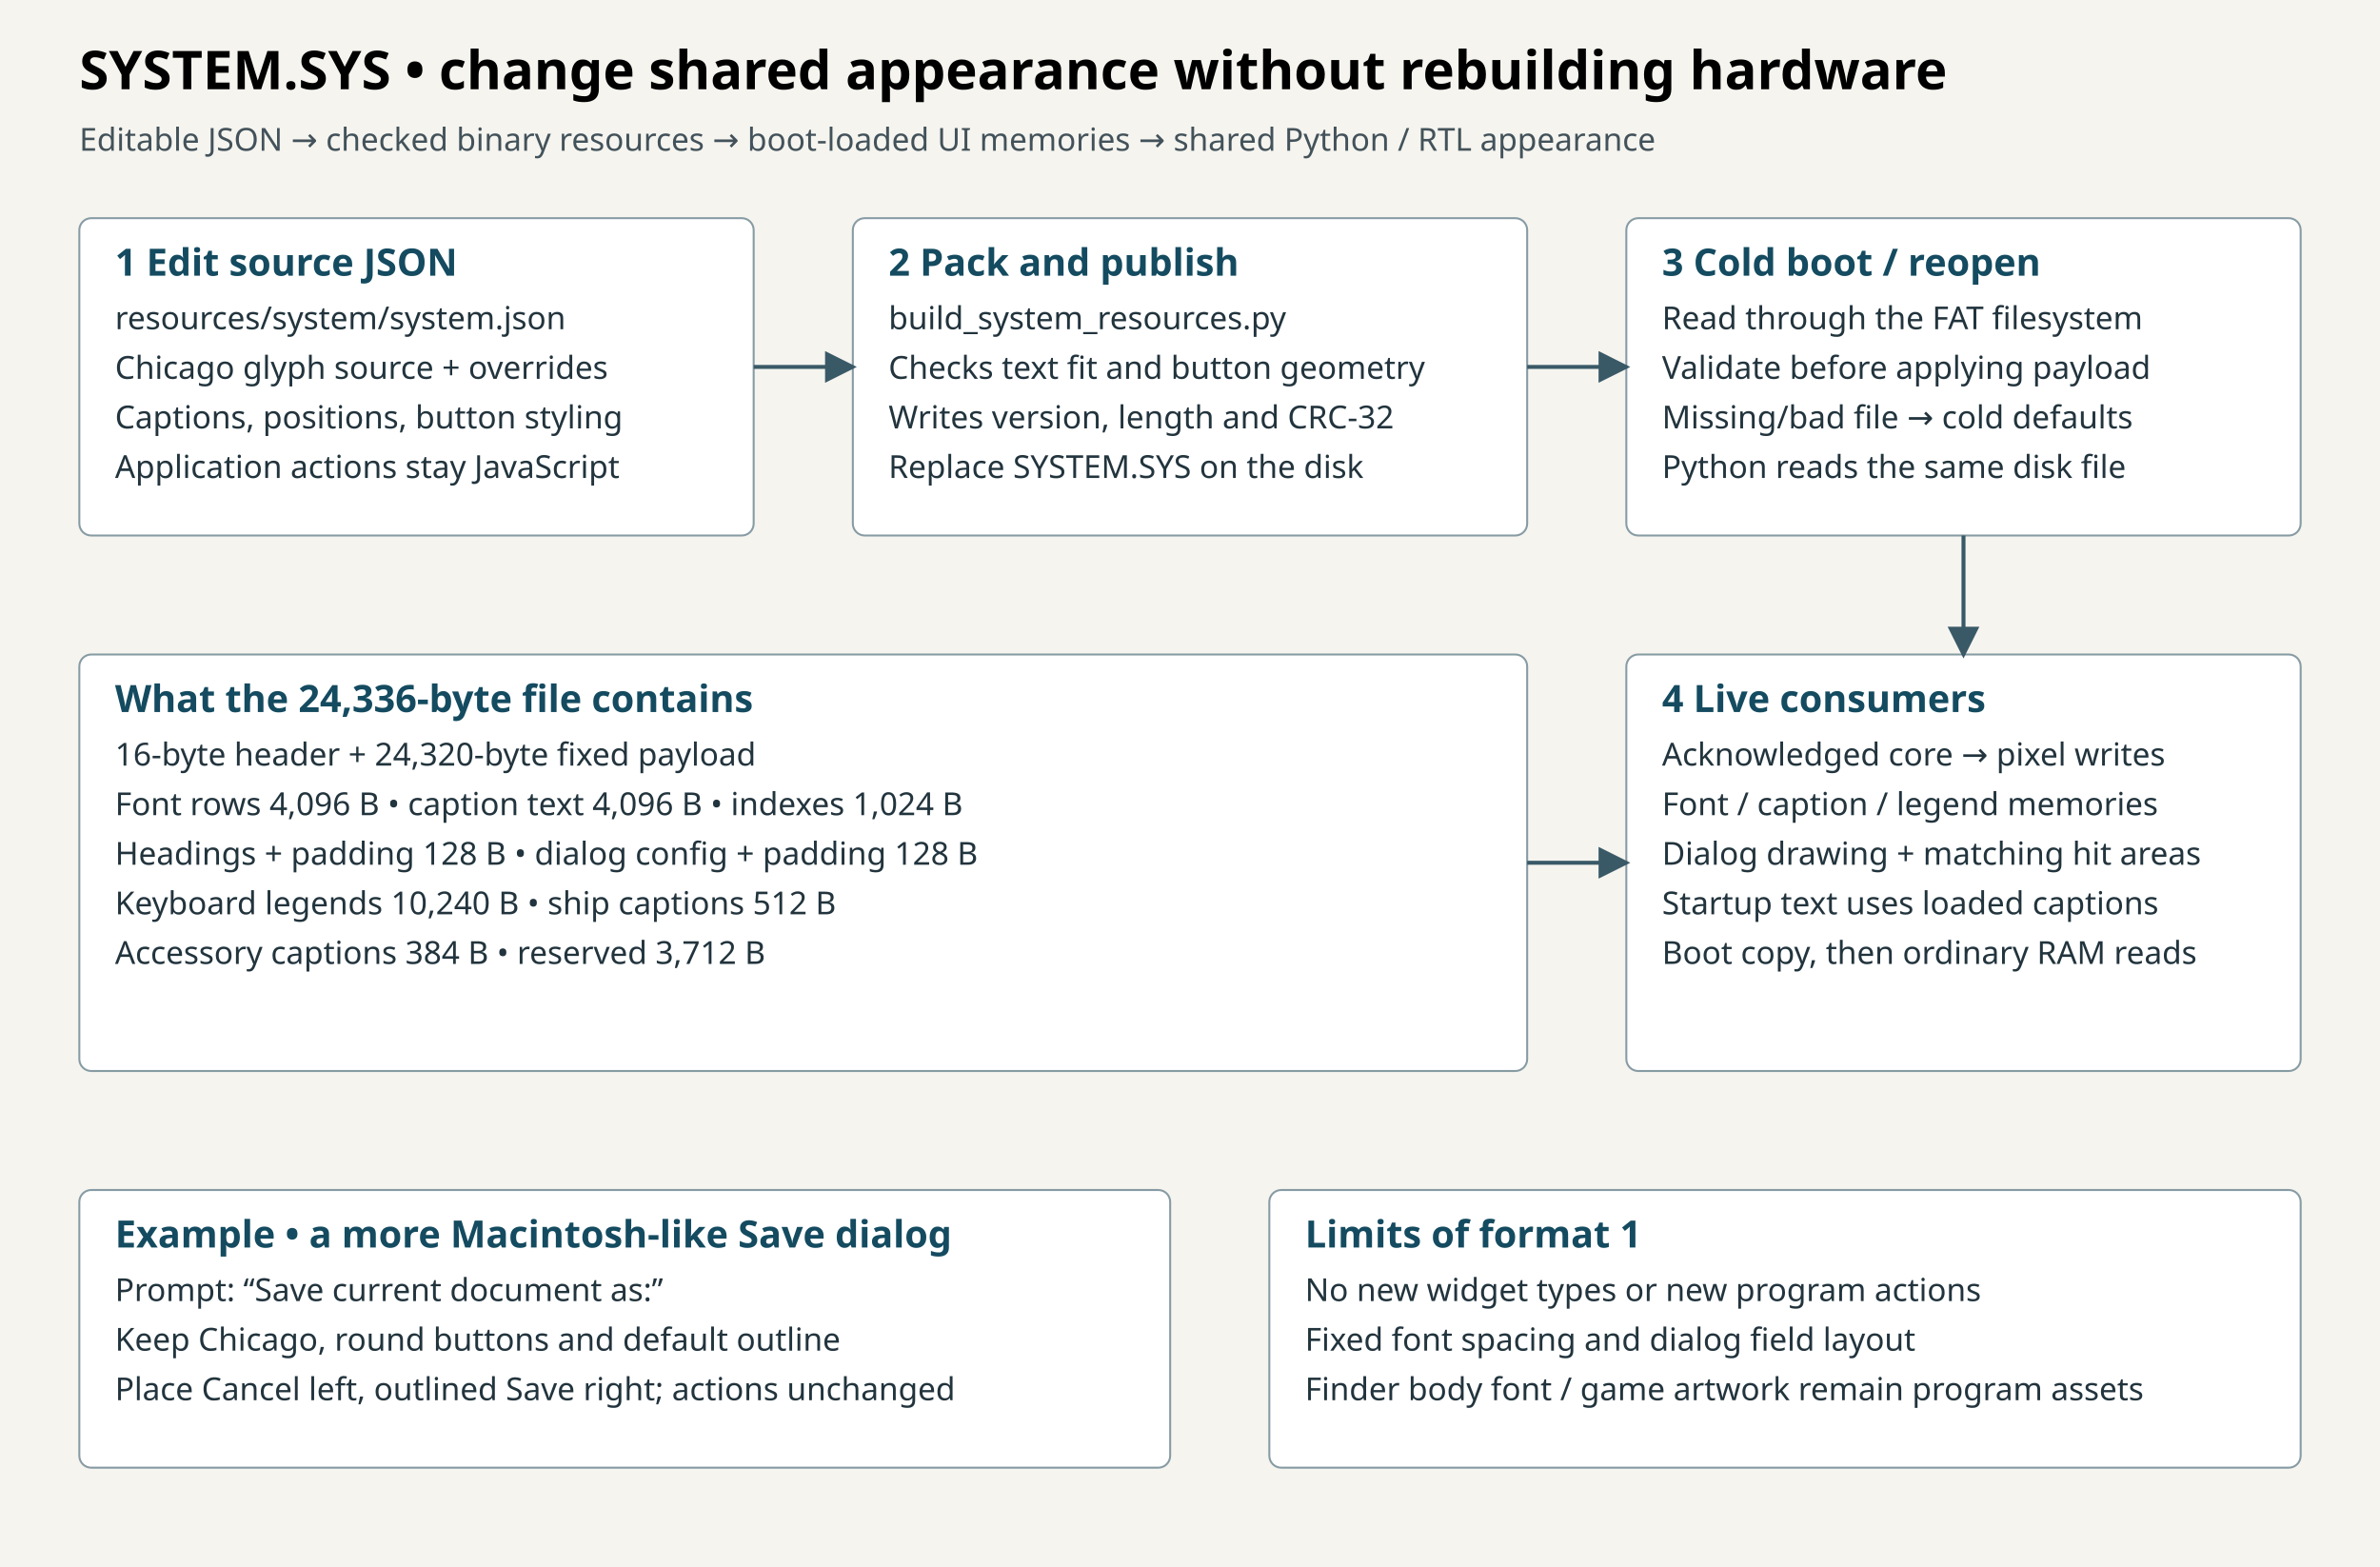
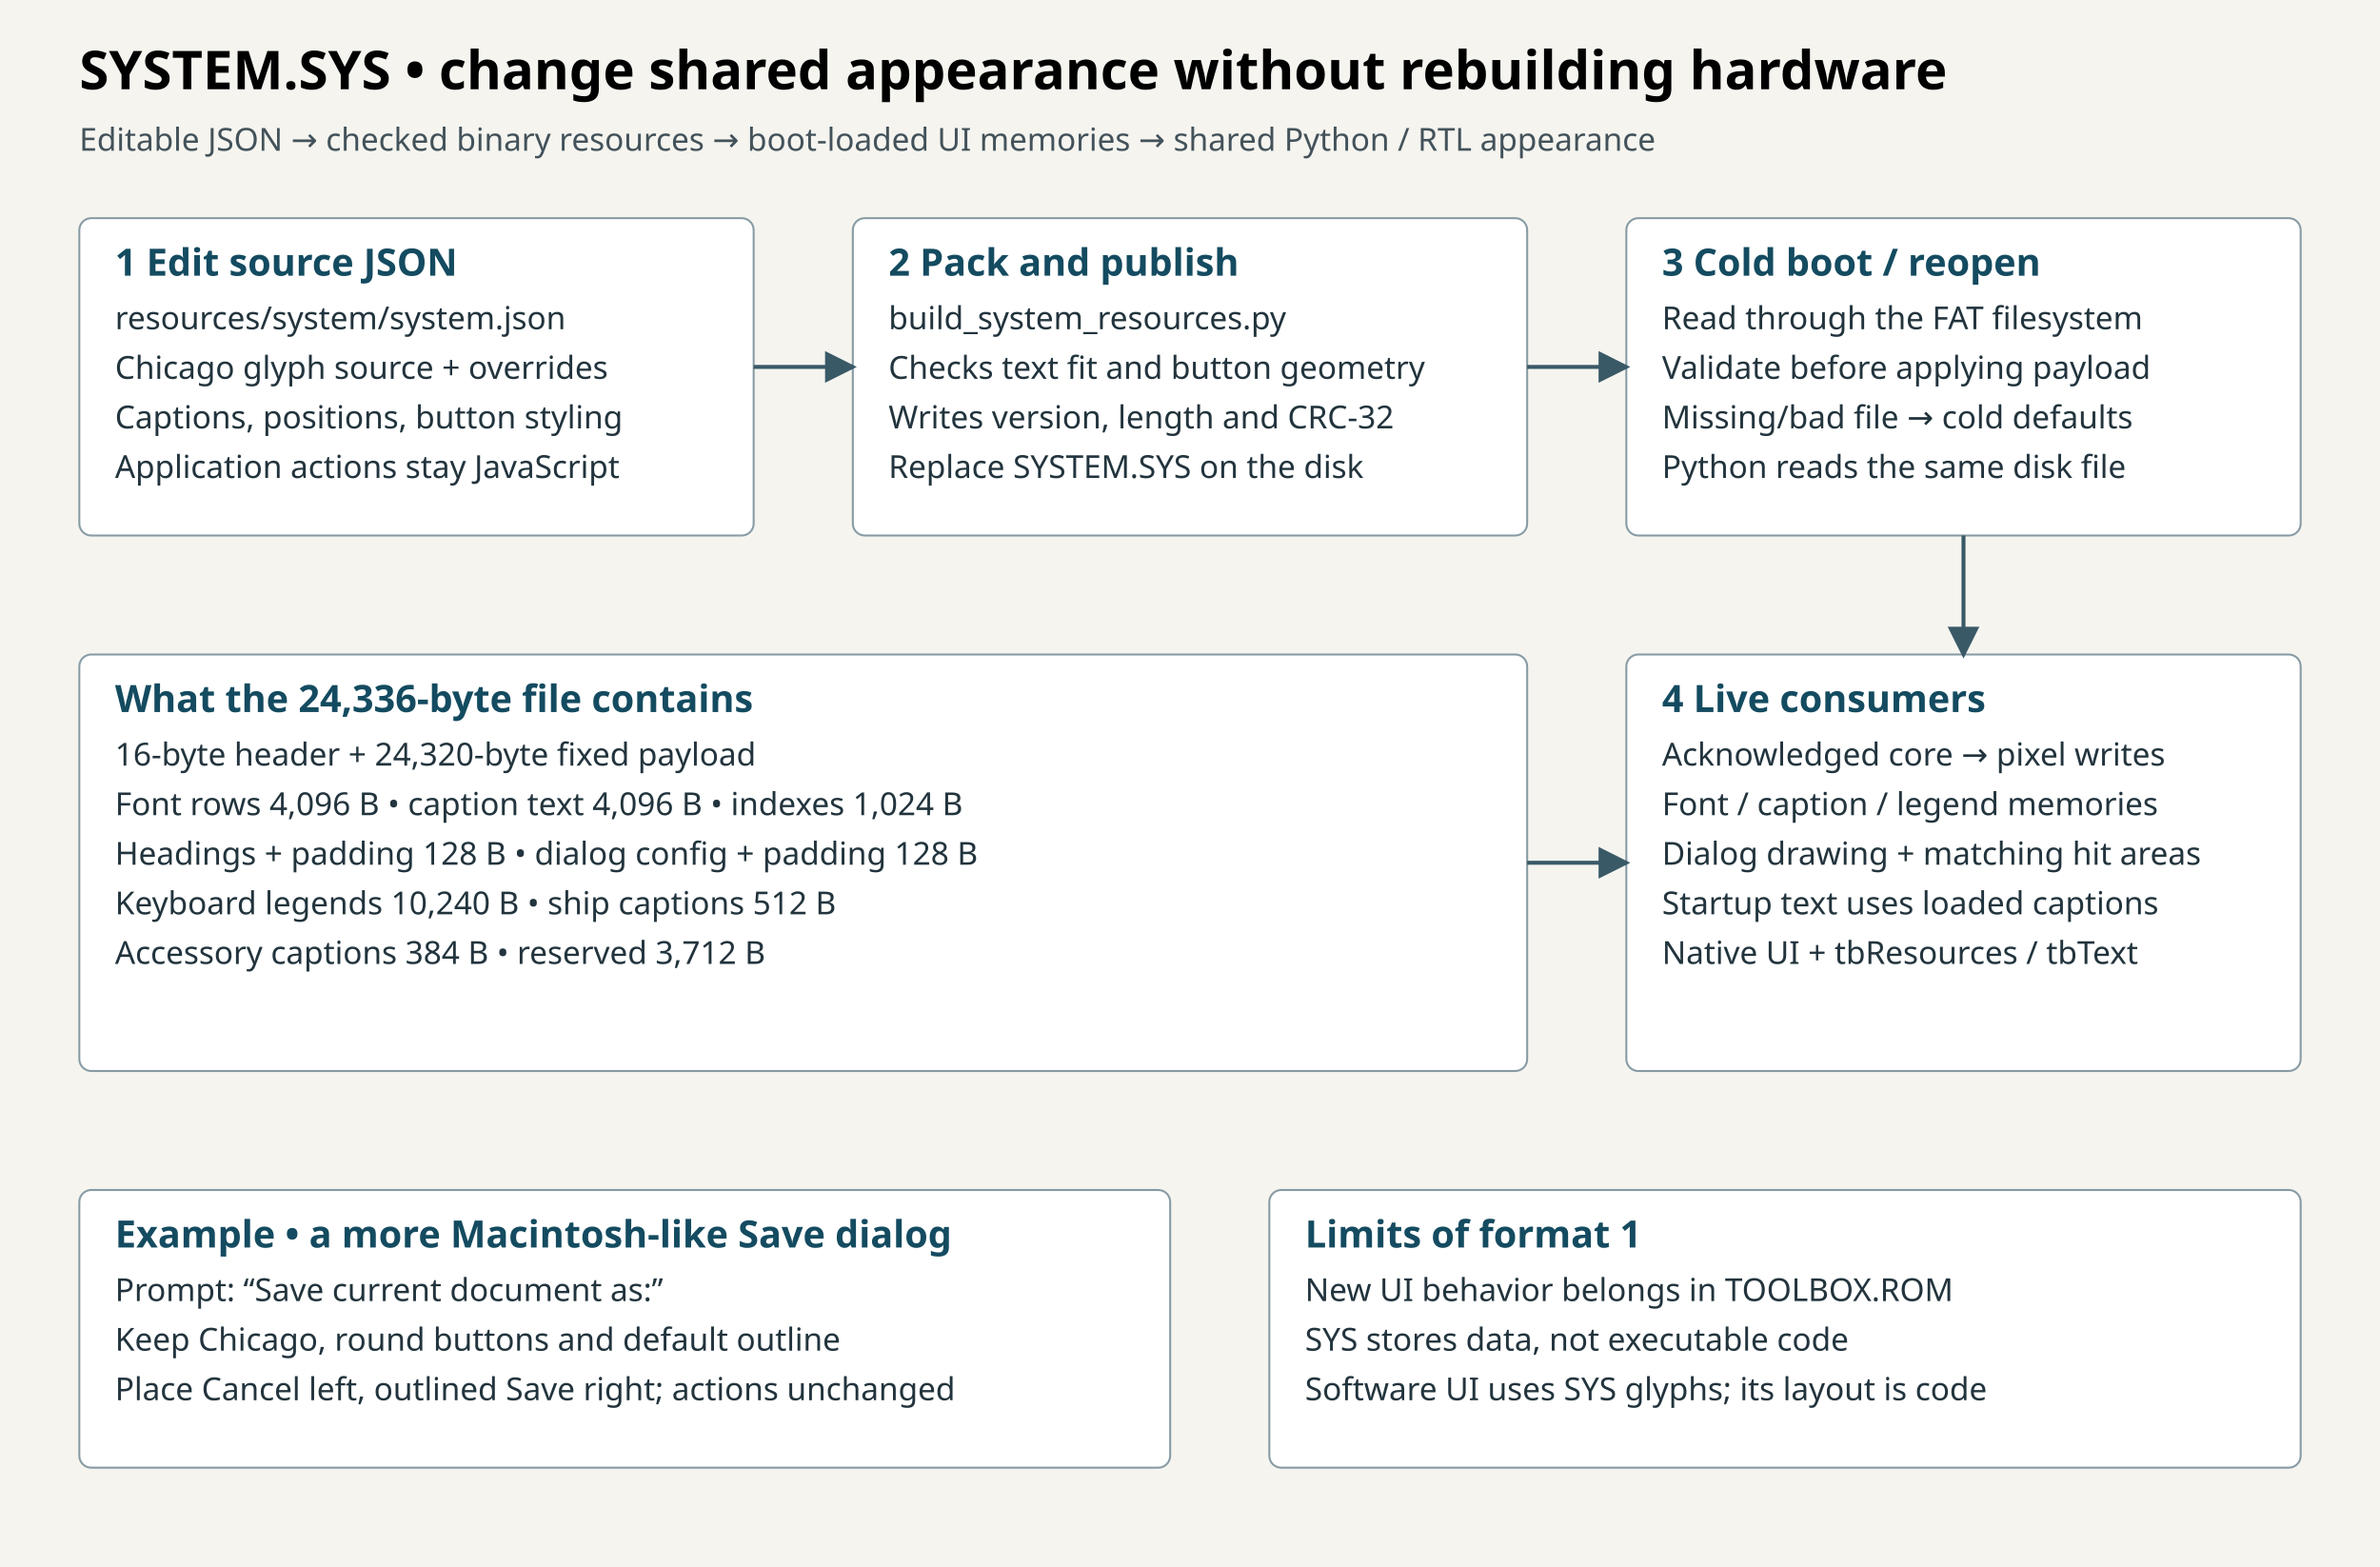
<svg xmlns="http://www.w3.org/2000/svg" width="1200" height="790" viewBox="0 0 1200 790">
  <defs>
    <marker id="a" markerWidth="8" markerHeight="8" refX="7" refY="4" orient="auto">
      <path d="M0 0L8 4L0 8" fill="#3a5967" />
    </marker>
  </defs>
  <rect width="1200" height="100%" fill="#f5f4ef" />
  <text x="40" y="45" font-family="sans-serif" font-size="27" font-weight="bold">SYSTEM.SYS • change shared appearance without rebuilding hardware</text>
  <text x="40" y="76" font-family="sans-serif" font-size="16" fill="#43525a">Editable JSON → checked binary resources → boot-loaded UI memories → shared Python / RTL appearance</text>
  <rect x="40" y="110" width="340" height="160" rx="6" fill="white" stroke="#879ba4" />
  <text x="58" y="139" font-family="sans-serif" font-size="19" font-weight="bold" fill="#144b60">1  Edit source JSON</text>
  <text x="58" y="166" font-family="sans-serif" font-size="16" fill="#22343d">resources/system/system.json</text>
  <text x="58" y="191" font-family="sans-serif" font-size="16" fill="#22343d">Chicago glyph source + overrides</text>
  <text x="58" y="216" font-family="sans-serif" font-size="16" fill="#22343d">Captions, positions, button styling</text>
  <text x="58" y="241" font-family="sans-serif" font-size="16" fill="#22343d">Application actions stay JavaScript</text>
  <rect x="430" y="110" width="340" height="160" rx="6" fill="white" stroke="#879ba4" />
  <text x="448" y="139" font-family="sans-serif" font-size="19" font-weight="bold" fill="#144b60">2  Pack and publish</text>
  <text x="448" y="166" font-family="sans-serif" font-size="16" fill="#22343d">build_system_resources.py</text>
  <text x="448" y="191" font-family="sans-serif" font-size="16" fill="#22343d">Checks text fit and button geometry</text>
  <text x="448" y="216" font-family="sans-serif" font-size="16" fill="#22343d">Writes version, length and CRC-32</text>
  <text x="448" y="241" font-family="sans-serif" font-size="16" fill="#22343d">Replace SYSTEM.SYS on the disk</text>
  <rect x="820" y="110" width="340" height="160" rx="6" fill="white" stroke="#879ba4" />
  <text x="838" y="139" font-family="sans-serif" font-size="19" font-weight="bold" fill="#144b60">3  Cold boot / reopen</text>
  <text x="838" y="166" font-family="sans-serif" font-size="16" fill="#22343d">Read through the FAT filesystem</text>
  <text x="838" y="191" font-family="sans-serif" font-size="16" fill="#22343d">Validate before applying payload</text>
  <text x="838" y="216" font-family="sans-serif" font-size="16" fill="#22343d">Missing/bad file → cold defaults</text>
  <text x="838" y="241" font-family="sans-serif" font-size="16" fill="#22343d">Python reads the same disk file</text>
  <rect x="40" y="330" width="730" height="210" rx="6" fill="white" stroke="#879ba4" />
  <text x="58" y="359" font-family="sans-serif" font-size="19" font-weight="bold" fill="#144b60">What the 24,336-byte file contains</text>
  <text x="58" y="386" font-family="sans-serif" font-size="16" fill="#22343d">16-byte header + 24,320-byte fixed payload</text>
  <text x="58" y="411" font-family="sans-serif" font-size="16" fill="#22343d">Font rows 4,096 B • caption text 4,096 B • indexes 1,024 B</text>
  <text x="58" y="436" font-family="sans-serif" font-size="16" fill="#22343d">Headings + padding 128 B • dialog config + padding 128 B</text>
  <text x="58" y="461" font-family="sans-serif" font-size="16" fill="#22343d">Keyboard legends 10,240 B • ship captions 512 B</text>
  <text x="58" y="486" font-family="sans-serif" font-size="16" fill="#22343d">Accessory captions 384 B • reserved 3,712 B</text>
  <rect x="820" y="330" width="340" height="210" rx="6" fill="white" stroke="#879ba4" />
  <text x="838" y="359" font-family="sans-serif" font-size="19" font-weight="bold" fill="#144b60">4  Live consumers</text>
  <text x="838" y="386" font-family="sans-serif" font-size="16" fill="#22343d">Acknowledged core → pixel writes</text>
  <text x="838" y="411" font-family="sans-serif" font-size="16" fill="#22343d">Font / caption / legend memories</text>
  <text x="838" y="436" font-family="sans-serif" font-size="16" fill="#22343d">Dialog drawing + matching hit areas</text>
  <text x="838" y="461" font-family="sans-serif" font-size="16" fill="#22343d">Startup text uses loaded captions</text>
-   <text x="838" y="486" font-family="sans-serif" font-size="16" fill="#22343d">Boot copy, then ordinary RAM reads</text>
+   <text x="838" y="486" font-family="sans-serif" font-size="16" fill="#22343d">Native UI + tbResources / tbText</text>
  <rect x="40" y="600" width="550" height="140" rx="6" fill="white" stroke="#879ba4" />
  <text x="58" y="629" font-family="sans-serif" font-size="19" font-weight="bold" fill="#144b60">Example • a more Macintosh-like Save dialog</text>
  <text x="58" y="656" font-family="sans-serif" font-size="16" fill="#22343d">Prompt: “Save current document as:”</text>
  <text x="58" y="681" font-family="sans-serif" font-size="16" fill="#22343d">Keep Chicago, round buttons and default outline</text>
  <text x="58" y="706" font-family="sans-serif" font-size="16" fill="#22343d">Place Cancel left, outlined Save right; actions unchanged</text>
  <rect x="640" y="600" width="520" height="140" rx="6" fill="white" stroke="#879ba4" />
  <text x="658" y="629" font-family="sans-serif" font-size="19" font-weight="bold" fill="#144b60">Limits of format 1</text>
-   <text x="658" y="656" font-family="sans-serif" font-size="16" fill="#22343d">No new widget types or new program actions</text>
-   <text x="658" y="681" font-family="sans-serif" font-size="16" fill="#22343d">Fixed font spacing and dialog field layout</text>
-   <text x="658" y="706" font-family="sans-serif" font-size="16" fill="#22343d">Finder body font / game artwork remain program assets</text>
+   <text x="658" y="656" font-family="sans-serif" font-size="16" fill="#22343d">New UI behavior belongs in TOOLBOX.ROM</text>
+   <text x="658" y="681" font-family="sans-serif" font-size="16" fill="#22343d">SYS stores data, not executable code</text>
+   <text x="658" y="706" font-family="sans-serif" font-size="16" fill="#22343d">Software UI uses SYS glyphs; its layout is code</text>
  <path d="M380 185 L430 185" fill="none" stroke="#3a5967" stroke-width="2" marker-end="url(#a)" />
  <path d="M770 185 L820 185" fill="none" stroke="#3a5967" stroke-width="2" marker-end="url(#a)" />
  <path d="M990 270 L990 330" fill="none" stroke="#3a5967" stroke-width="2" marker-end="url(#a)" />
  <path d="M770 435 L820 435" fill="none" stroke="#3a5967" stroke-width="2" marker-end="url(#a)" />
</svg>
